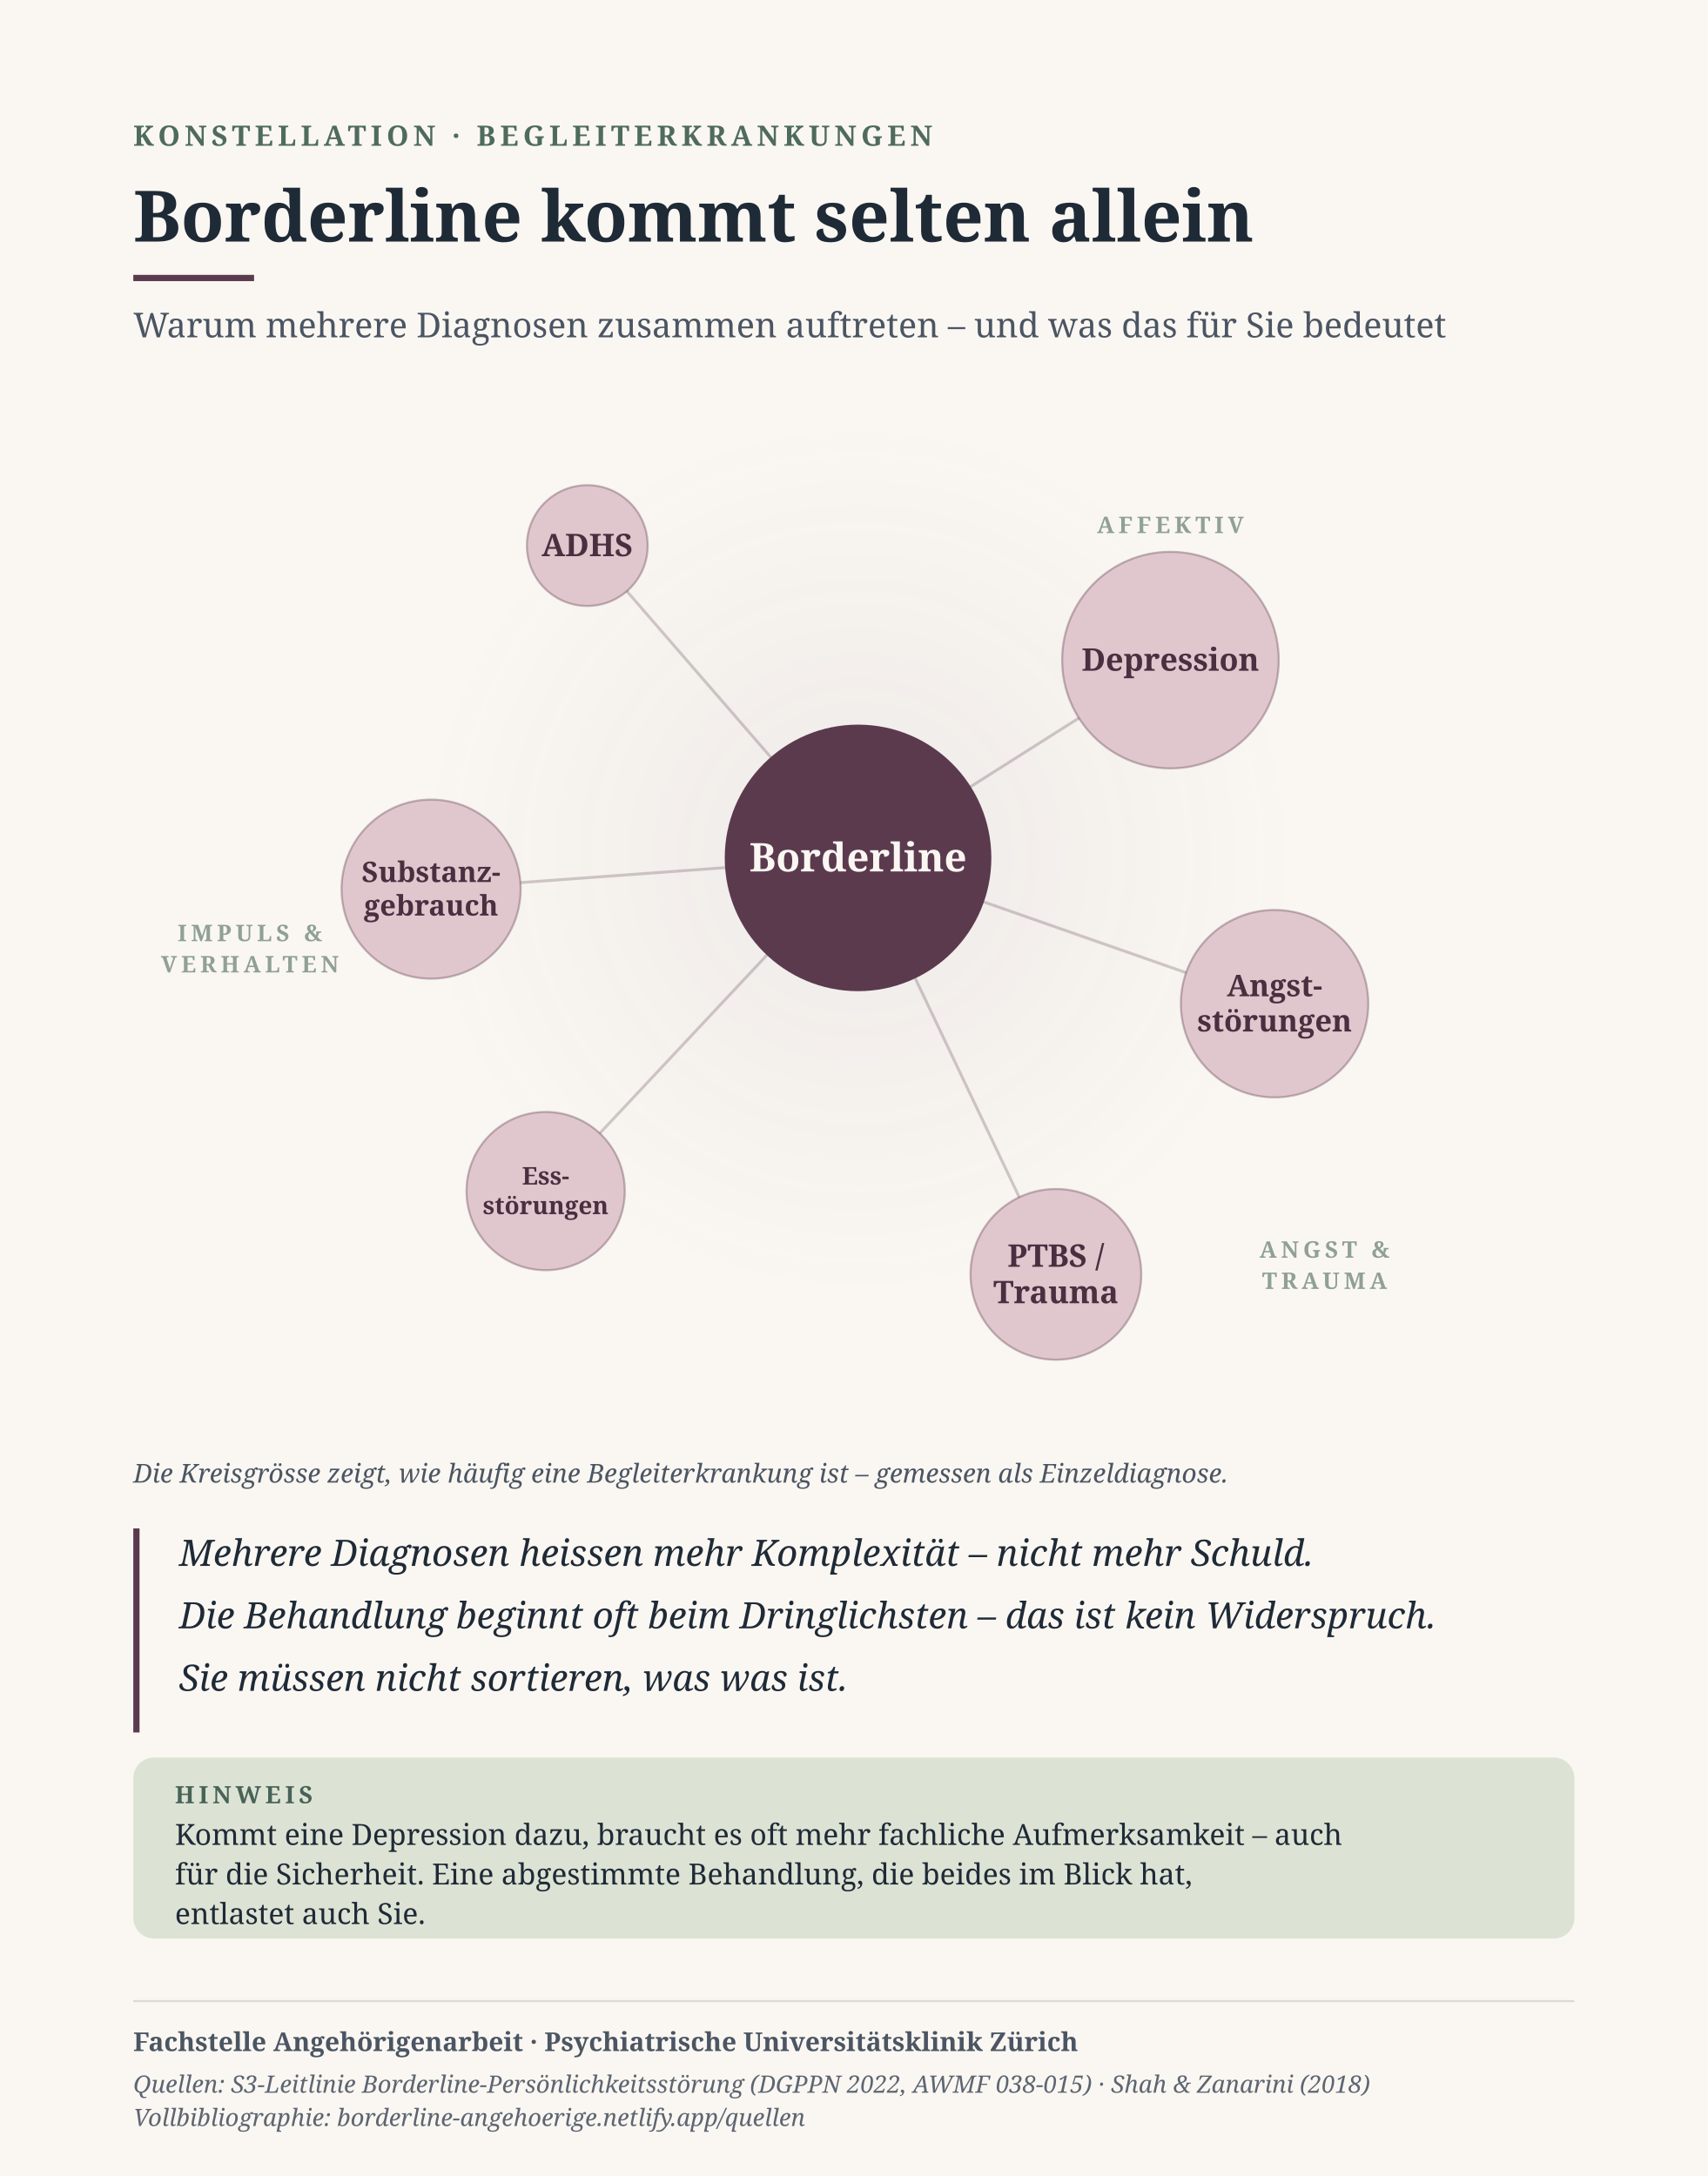
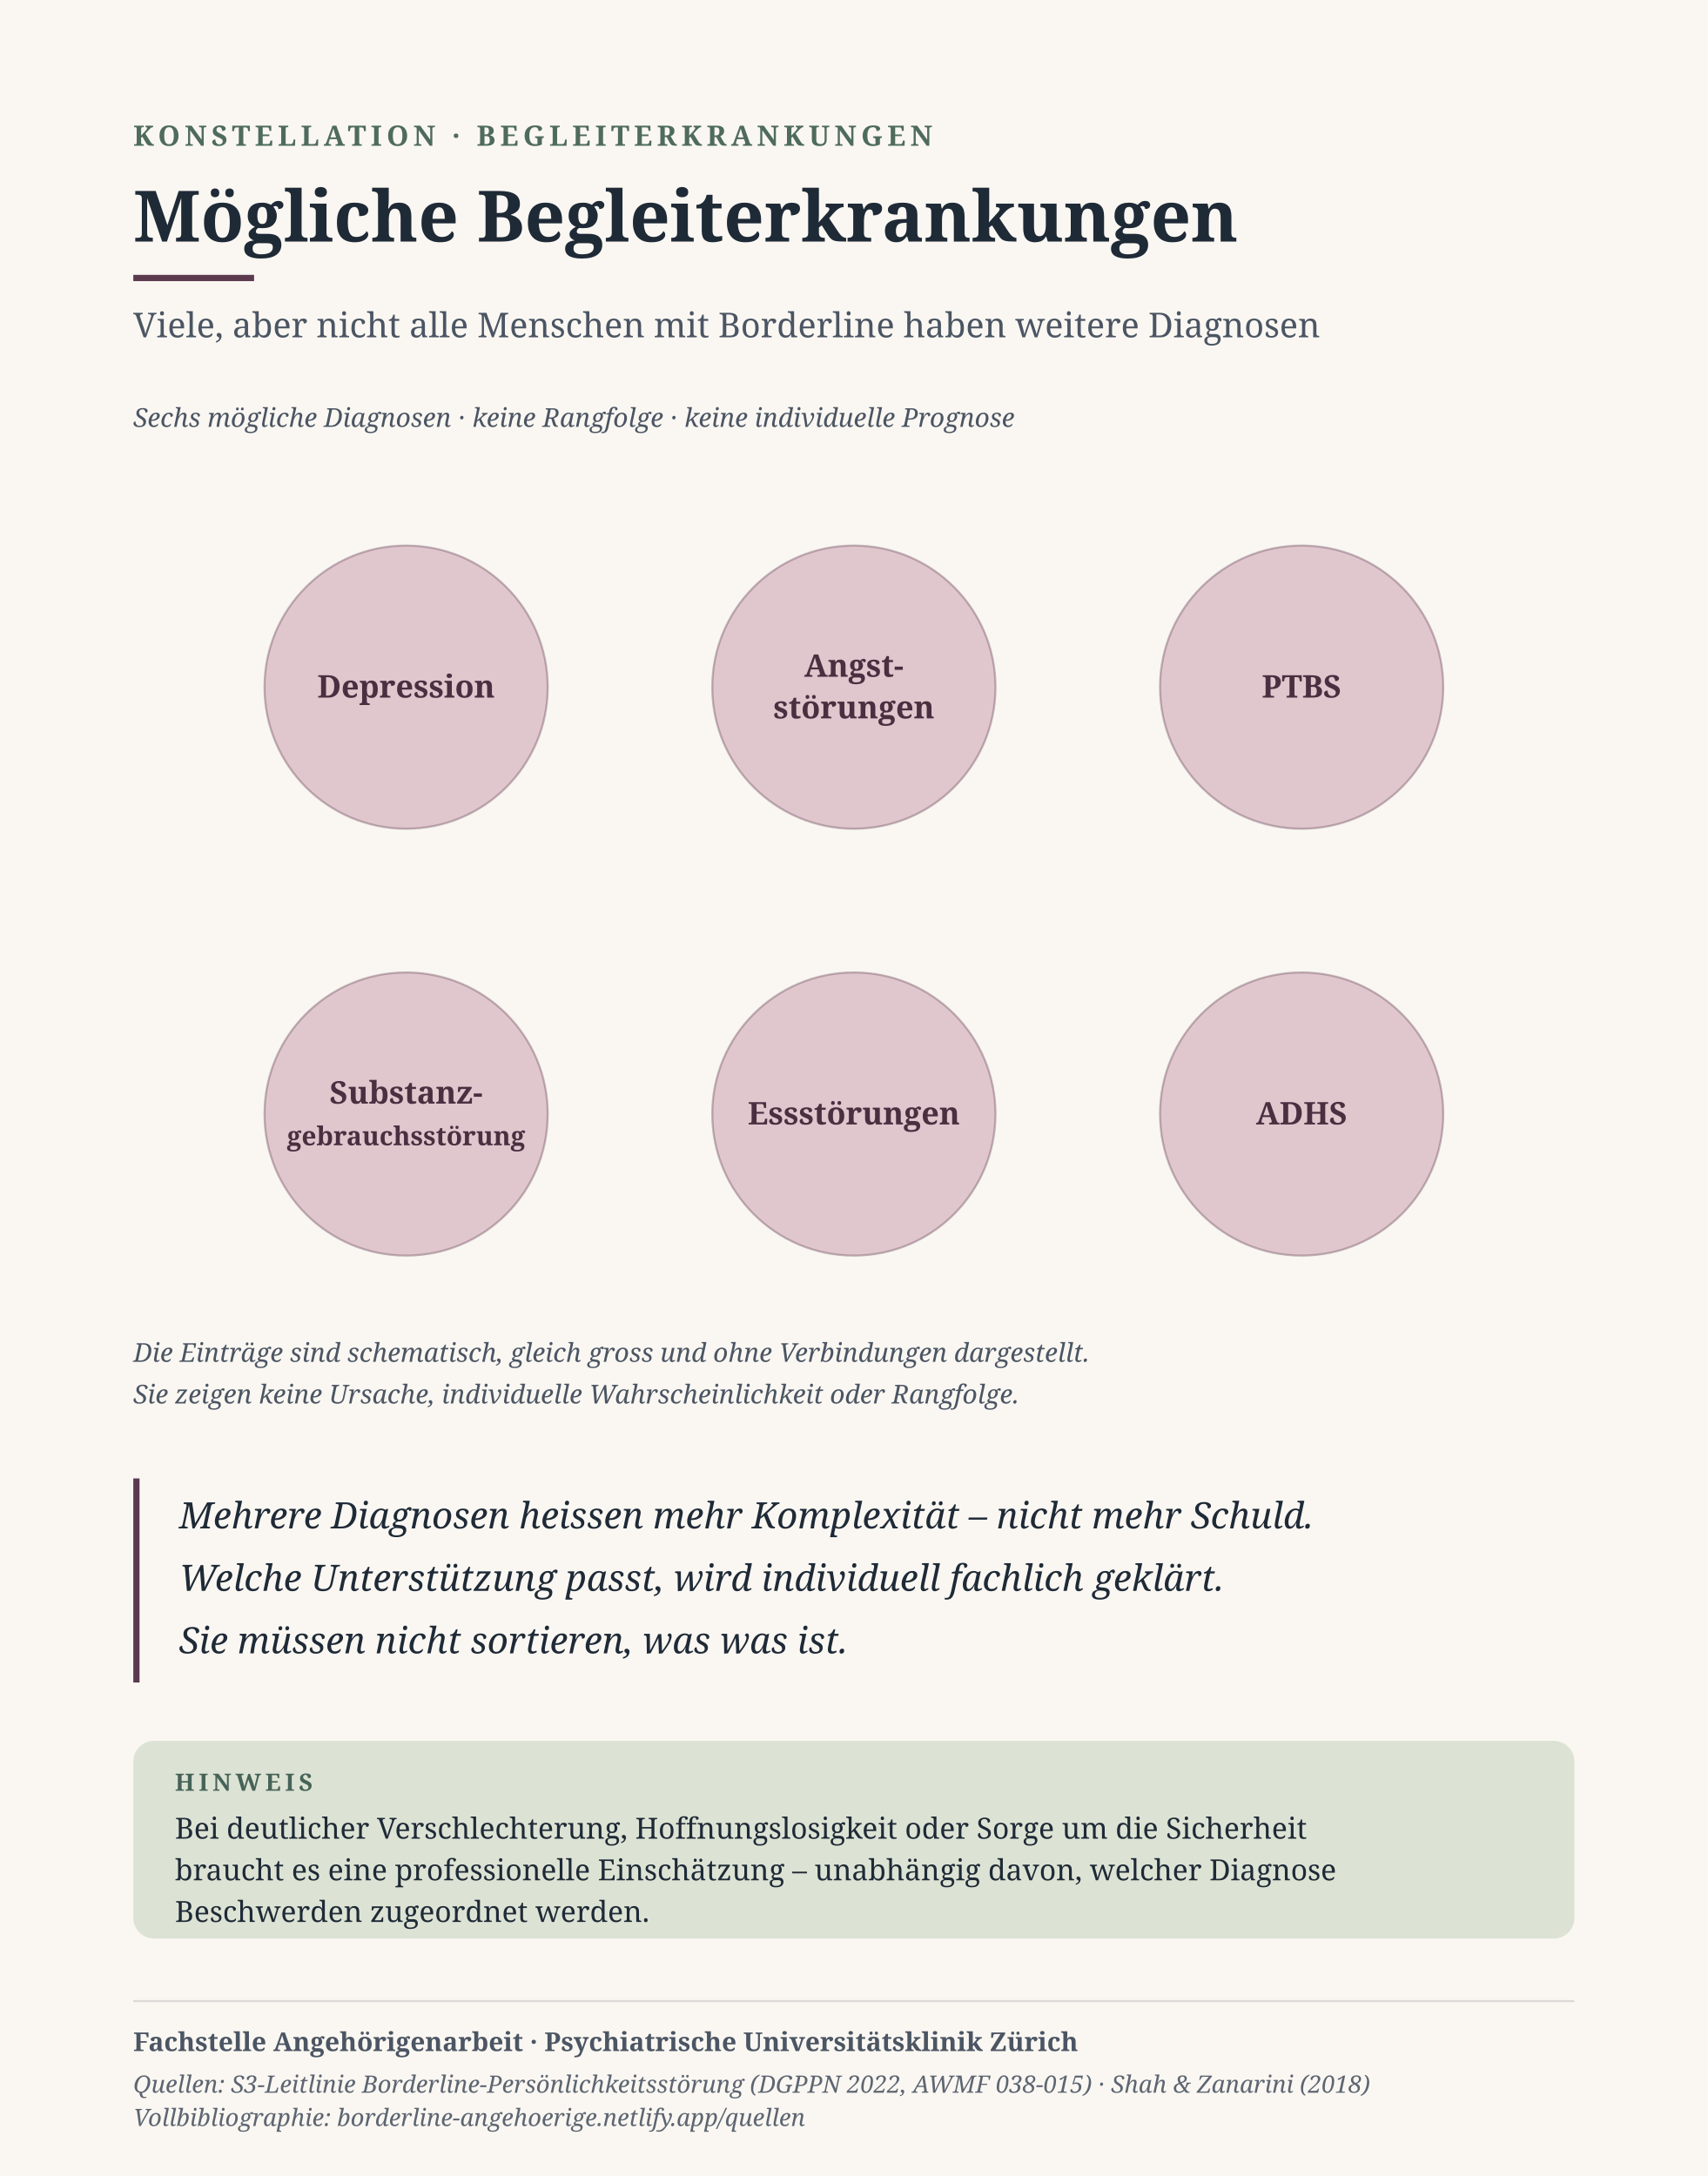
<svg xmlns="http://www.w3.org/2000/svg" viewBox="0 0 820 1045" width="820" height="1045" role="img" aria-labelledby="a2t a2d">
  <rect width="820" height="1045" fill="#faf7f2" />
-   <defs>
-     <radialGradient id="glow" cx="50%" cy="50%" r="50%">
-       <stop offset="0%" stop-color="#5b3a4e" stop-opacity="0.07" />
-       <stop offset="100%" stop-color="#5b3a4e" stop-opacity="0" />
-     </radialGradient>
-   </defs>
-   <text x="64.00" y="70.00" font-family="'Source Serif 4','Source Serif 4 Variable',Georgia,serif" font-size="13.5" fill="#4f6b5e" font-weight="600" font-style="normal" text-anchor="start" letter-spacing="2.2">KONSTELLATION · BEGLEITERKRANKUNGEN</text>
-   <text x="64.00" y="116.00" font-family="'Source Serif 4','Source Serif 4 Variable',Georgia,serif" font-size="34" fill="#1f2a37" font-weight="700" font-style="normal" text-anchor="start">Borderline kommt selten allein</text>
+   <text x="64" y="70" font-family="'Source Serif 4','Source Serif 4 Variable',Georgia,serif" font-size="13.5" fill="#4f6b5e" font-weight="600" text-anchor="start" letter-spacing="2.2">KONSTELLATION · BEGLEITERKRANKUNGEN</text>
+   <text x="64" y="116" font-family="'Source Serif 4','Source Serif 4 Variable',Georgia,serif" font-size="34" fill="#1f2a37" font-weight="700" text-anchor="start">Mögliche Begleiterkrankungen</text>
  <rect x="64" y="132" width="58" height="3" fill="#5b3a4e" />
-   <text x="64.00" y="162.00" font-family="'Source Serif 4','Source Serif 4 Variable',Georgia,serif" font-size="16.5" fill="#4b5563" font-weight="normal" font-style="normal" text-anchor="start">Warum mehrere Diagnosen zusammen auftreten – und was das für Sie bedeutet</text>
-   <circle cx="412" cy="412" r="210" fill="url(#glow)" />
-   <line x1="412" y1="412" x2="562" y2="317" stroke="#5b3a4e" stroke-opacity="0.26" stroke-width="1.4" />
-   <line x1="412" y1="412" x2="612" y2="482" stroke="#5b3a4e" stroke-opacity="0.26" stroke-width="1.4" />
-   <line x1="412" y1="412" x2="507" y2="612" stroke="#5b3a4e" stroke-opacity="0.26" stroke-width="1.4" />
-   <line x1="412" y1="412" x2="207" y2="427" stroke="#5b3a4e" stroke-opacity="0.26" stroke-width="1.4" />
-   <line x1="412" y1="412" x2="262" y2="572" stroke="#5b3a4e" stroke-opacity="0.26" stroke-width="1.4" />
-   <line x1="412" y1="412" x2="282" y2="262" stroke="#5b3a4e" stroke-opacity="0.26" stroke-width="1.4" />
-   <circle cx="562" cy="317" r="52" fill="#e0c6cd" stroke="#5b3a4e" stroke-opacity="0.35" stroke-width="1" />
-   <text x="562.00" y="322.10" font-family="'Source Serif 4','Source Serif 4 Variable',Georgia,serif" font-size="15.0" fill="#4a2f40" font-weight="600" font-style="normal" text-anchor="middle">Depression</text>
-   <circle cx="612" cy="482" r="45" fill="#e0c6cd" stroke="#5b3a4e" stroke-opacity="0.35" stroke-width="1" />
-   <text x="612.00" y="478.45" font-family="'Source Serif 4','Source Serif 4 Variable',Georgia,serif" font-size="14.4" fill="#4a2f40" font-weight="600" font-style="normal" text-anchor="middle">Angst-</text>
-   <text x="612.00" y="495.35" font-family="'Source Serif 4','Source Serif 4 Variable',Georgia,serif" font-size="14.4" fill="#4a2f40" font-weight="600" font-style="normal" text-anchor="middle">störungen</text>
-   <circle cx="507" cy="612" r="41" fill="#e0c6cd" stroke="#5b3a4e" stroke-opacity="0.35" stroke-width="1" />
-   <text x="507.00" y="608.35" font-family="'Source Serif 4','Source Serif 4 Variable',Georgia,serif" font-size="15.0" fill="#4a2f40" font-weight="600" font-style="normal" text-anchor="middle">PTBS /</text>
-   <text x="507.00" y="625.85" font-family="'Source Serif 4','Source Serif 4 Variable',Georgia,serif" font-size="15.0" fill="#4a2f40" font-weight="600" font-style="normal" text-anchor="middle">Trauma</text>
-   <circle cx="207" cy="427" r="43" fill="#e0c6cd" stroke="#5b3a4e" stroke-opacity="0.35" stroke-width="1" />
-   <text x="207.00" y="423.57" font-family="'Source Serif 4','Source Serif 4 Variable',Georgia,serif" font-size="13.6" fill="#4a2f40" font-weight="600" font-style="normal" text-anchor="middle">Substanz-</text>
-   <text x="207.00" y="439.67" font-family="'Source Serif 4','Source Serif 4 Variable',Georgia,serif" font-size="13.6" fill="#4a2f40" font-weight="600" font-style="normal" text-anchor="middle">gebrauch</text>
-   <circle cx="262" cy="572" r="38" fill="#e0c6cd" stroke="#5b3a4e" stroke-opacity="0.35" stroke-width="1" />
-   <text x="262.00" y="568.88" font-family="'Source Serif 4','Source Serif 4 Variable',Georgia,serif" font-size="11.7" fill="#4a2f40" font-weight="600" font-style="normal" text-anchor="middle">Ess-</text>
-   <text x="262.00" y="583.08" font-family="'Source Serif 4','Source Serif 4 Variable',Georgia,serif" font-size="11.7" fill="#4a2f40" font-weight="600" font-style="normal" text-anchor="middle">störungen</text>
-   <circle cx="282" cy="262" r="29" fill="#e0c6cd" stroke="#5b3a4e" stroke-opacity="0.35" stroke-width="1" />
-   <text x="282.00" y="267.10" font-family="'Source Serif 4','Source Serif 4 Variable',Georgia,serif" font-size="15.0" fill="#4a2f40" font-weight="600" font-style="normal" text-anchor="middle">ADHS</text>
-   <text x="562.00" y="256.00" font-family="'Source Serif 4','Source Serif 4 Variable',Georgia,serif" font-size="11" fill="#4f6b5e" font-weight="600" font-style="normal" text-anchor="middle" letter-spacing="2" opacity="0.62">AFFEKTIV</text>
-   <text x="636.00" y="604.00" font-family="'Source Serif 4','Source Serif 4 Variable',Georgia,serif" font-size="11" fill="#4f6b5e" font-weight="600" font-style="normal" text-anchor="middle" letter-spacing="2" opacity="0.62">ANGST &amp;</text>
-   <text x="636.00" y="619.00" font-family="'Source Serif 4','Source Serif 4 Variable',Georgia,serif" font-size="11" fill="#4f6b5e" font-weight="600" font-style="normal" text-anchor="middle" letter-spacing="2" opacity="0.62">TRAUMA</text>
-   <text x="120.00" y="452.00" font-family="'Source Serif 4','Source Serif 4 Variable',Georgia,serif" font-size="11" fill="#4f6b5e" font-weight="600" font-style="normal" text-anchor="middle" letter-spacing="2" opacity="0.62">IMPULS &amp;</text>
-   <text x="120.00" y="467.00" font-family="'Source Serif 4','Source Serif 4 Variable',Georgia,serif" font-size="11" fill="#4f6b5e" font-weight="600" font-style="normal" text-anchor="middle" letter-spacing="2" opacity="0.62">VERHALTEN</text>
-   <circle cx="412" cy="412" r="64" fill="#5b3a4e" />
-   <text x="412.00" y="418.50" font-family="'Source Serif 4','Source Serif 4 Variable',Georgia,serif" font-size="19" fill="#faf7f2" font-weight="600" font-style="normal" text-anchor="middle">Borderline</text>
-   <text x="64.00" y="712.00" font-family="'Source Serif 4','Source Serif 4 Variable',Georgia,serif" font-size="12.5" fill="#4b5563" font-weight="normal" font-style="italic" text-anchor="start">Die Kreisgrösse zeigt, wie häufig eine Begleiterkrankung ist – gemessen als Einzeldiagnose.</text>
-   <rect x="64" y="734" width="3" height="98" fill="#5b3a4e" />
-   <text x="86.00" y="752.00" font-family="'Source Serif 4','Source Serif 4 Variable',Georgia,serif" font-size="17.5" fill="#1f2a37" font-weight="normal" font-style="italic" text-anchor="start">Mehrere Diagnosen heissen mehr Komplexität – nicht mehr Schuld.</text>
-   <text x="86.00" y="782.00" font-family="'Source Serif 4','Source Serif 4 Variable',Georgia,serif" font-size="17.5" fill="#1f2a37" font-weight="normal" font-style="italic" text-anchor="start">Die Behandlung beginnt oft beim Dringlichsten – das ist kein Widerspruch.</text>
-   <text x="86.00" y="812.00" font-family="'Source Serif 4','Source Serif 4 Variable',Georgia,serif" font-size="17.5" fill="#1f2a37" font-weight="normal" font-style="italic" text-anchor="start">Sie müssen nicht sortieren, was was ist.</text>
-   <rect x="64" y="844" width="692" height="87" rx="10" fill="#dde3d4" />
-   <text x="84.00" y="866.00" font-family="'Source Serif 4','Source Serif 4 Variable',Georgia,serif" font-size="11.5" fill="#476358" font-weight="700" font-style="normal" text-anchor="start" letter-spacing="2.0">HINWEIS</text>
-   <text x="84.00" y="886.00" font-family="'Source Serif 4','Source Serif 4 Variable',Georgia,serif" font-size="14" fill="#1f2a37" font-weight="normal" font-style="normal" text-anchor="start">Kommt eine Depression dazu, braucht es oft mehr fachliche Aufmerksamkeit – auch</text>
-   <text x="84.00" y="905.00" font-family="'Source Serif 4','Source Serif 4 Variable',Georgia,serif" font-size="14" fill="#1f2a37" font-weight="normal" font-style="normal" text-anchor="start">für die Sicherheit. Eine abgestimmte Behandlung, die beides im Blick hat,</text>
-   <text x="84.00" y="924.00" font-family="'Source Serif 4','Source Serif 4 Variable',Georgia,serif" font-size="14" fill="#1f2a37" font-weight="normal" font-style="normal" text-anchor="start">entlastet auch Sie.</text>
+   <text x="64" y="162" font-family="'Source Serif 4','Source Serif 4 Variable',Georgia,serif" font-size="16.5" fill="#4b5563" text-anchor="start">Viele, aber nicht alle Menschen mit Borderline haben weitere Diagnosen</text>
+   <text x="64" y="205" font-family="'Source Serif 4','Source Serif 4 Variable',Georgia,serif" font-size="12.5" fill="#4b5563" font-style="italic" text-anchor="start">Sechs mögliche Diagnosen · keine Rangfolge · keine individuelle Prognose</text>
+   <g id="diagnosis-list" data-layout="equal-list" aria-hidden="true">
+     <circle cx="195" cy="330" r="68" fill="#e0c6cd" stroke="#5b3a4e" stroke-opacity="0.35" stroke-width="1" />
+     <text x="195" y="335" font-family="'Source Serif 4','Source Serif 4 Variable',Georgia,serif" font-size="15" fill="#4a2f40" font-weight="600" text-anchor="middle">Depression</text>
+     <circle cx="410" cy="330" r="68" fill="#e0c6cd" stroke="#5b3a4e" stroke-opacity="0.35" stroke-width="1" />
+     <text x="410" y="325" font-family="'Source Serif 4','Source Serif 4 Variable',Georgia,serif" font-size="15" fill="#4a2f40" font-weight="600" text-anchor="middle">Angst-</text>
+     <text x="410" y="345" font-family="'Source Serif 4','Source Serif 4 Variable',Georgia,serif" font-size="15" fill="#4a2f40" font-weight="600" text-anchor="middle">störungen</text>
+     <circle cx="625" cy="330" r="68" fill="#e0c6cd" stroke="#5b3a4e" stroke-opacity="0.35" stroke-width="1" />
+     <text x="625" y="335" font-family="'Source Serif 4','Source Serif 4 Variable',Georgia,serif" font-size="15" fill="#4a2f40" font-weight="600" text-anchor="middle">PTBS</text>
+     <circle cx="195" cy="535" r="68" fill="#e0c6cd" stroke="#5b3a4e" stroke-opacity="0.35" stroke-width="1" />
+     <text x="195" y="530" font-family="'Source Serif 4','Source Serif 4 Variable',Georgia,serif" font-size="15" fill="#4a2f40" font-weight="600" text-anchor="middle">Substanz-</text>
+     <text x="195" y="550" font-family="'Source Serif 4','Source Serif 4 Variable',Georgia,serif" font-size="12.5" fill="#4a2f40" font-weight="600" text-anchor="middle">gebrauchsstörung</text>
+     <circle cx="410" cy="535" r="68" fill="#e0c6cd" stroke="#5b3a4e" stroke-opacity="0.35" stroke-width="1" />
+     <text x="410" y="540" font-family="'Source Serif 4','Source Serif 4 Variable',Georgia,serif" font-size="15" fill="#4a2f40" font-weight="600" text-anchor="middle">Essstörungen</text>
+     <circle cx="625" cy="535" r="68" fill="#e0c6cd" stroke="#5b3a4e" stroke-opacity="0.35" stroke-width="1" />
+     <text x="625" y="540" font-family="'Source Serif 4','Source Serif 4 Variable',Georgia,serif" font-size="15" fill="#4a2f40" font-weight="600" text-anchor="middle">ADHS</text>
+   </g>
+   <text x="64" y="654" font-family="'Source Serif 4','Source Serif 4 Variable',Georgia,serif" font-size="12.5" fill="#4b5563" font-style="italic" text-anchor="start">Die Einträge sind schematisch, gleich gross und ohne Verbindungen dargestellt.</text>
+   <text x="64" y="674" font-family="'Source Serif 4','Source Serif 4 Variable',Georgia,serif" font-size="12.5" fill="#4b5563" font-style="italic" text-anchor="start">Sie zeigen keine Ursache, individuelle Wahrscheinlichkeit oder Rangfolge.</text>
+   <rect x="64" y="710" width="3" height="98" fill="#5b3a4e" />
+   <text x="86" y="734" font-family="'Source Serif 4','Source Serif 4 Variable',Georgia,serif" font-size="17.5" fill="#1f2a37" font-style="italic" text-anchor="start">Mehrere Diagnosen heissen mehr Komplexität – nicht mehr Schuld.</text>
+   <text x="86" y="764" font-family="'Source Serif 4','Source Serif 4 Variable',Georgia,serif" font-size="17.5" fill="#1f2a37" font-style="italic" text-anchor="start">Welche Unterstützung passt, wird individuell fachlich geklärt.</text>
+   <text x="86" y="794" font-family="'Source Serif 4','Source Serif 4 Variable',Georgia,serif" font-size="17.5" fill="#1f2a37" font-style="italic" text-anchor="start">Sie müssen nicht sortieren, was was ist.</text>
+   <rect x="64" y="836" width="692" height="95" rx="10" fill="#dde3d4" />
+   <text x="84" y="860" font-family="'Source Serif 4','Source Serif 4 Variable',Georgia,serif" font-size="11.5" fill="#476358" font-weight="700" text-anchor="start" letter-spacing="2">HINWEIS</text>
+   <text x="84" y="883" font-family="'Source Serif 4','Source Serif 4 Variable',Georgia,serif" font-size="14" fill="#1f2a37" text-anchor="start">Bei deutlicher Verschlechterung, Hoffnungslosigkeit oder Sorge um die Sicherheit</text>
+   <text x="84" y="903" font-family="'Source Serif 4','Source Serif 4 Variable',Georgia,serif" font-size="14" fill="#1f2a37" text-anchor="start">braucht es eine professionelle Einschätzung – unabhängig davon, welcher Diagnose</text>
+   <text x="84" y="923" font-family="'Source Serif 4','Source Serif 4 Variable',Georgia,serif" font-size="14" fill="#1f2a37" text-anchor="start">Beschwerden zugeordnet werden.</text>
  <line x1="64" y1="961" x2="756" y2="961" stroke="#1f2a37" stroke-opacity="0.14" stroke-width="1" />
-   <text x="64.00" y="985.00" font-family="'Source Serif 4','Source Serif 4 Variable',Georgia,serif" font-size="12.5" fill="#4b5563" font-weight="600" font-style="normal" text-anchor="start">Fachstelle Angehörigenarbeit · Psychiatrische Universitätsklinik Zürich</text>
-   <text x="64.00" y="1005.00" font-family="'Source Serif 4','Source Serif 4 Variable',Georgia,serif" font-size="11.5" fill="#4b5563" font-weight="normal" font-style="italic" text-anchor="start" opacity="0.9">Quellen: S3-Leitlinie Borderline-Persönlichkeitsstörung (DGPPN 2022, AWMF 038-015) · Shah &amp; Zanarini (2018)</text>
-   <text x="64.00" y="1021.00" font-family="'Source Serif 4','Source Serif 4 Variable',Georgia,serif" font-size="11.5" fill="#4b5563" font-weight="normal" font-style="italic" text-anchor="start" opacity="0.9">Vollbibliographie: borderline-angehoerige.netlify.app/quellen</text>
+   <text x="64" y="985" font-family="'Source Serif 4','Source Serif 4 Variable',Georgia,serif" font-size="12.5" fill="#4b5563" font-weight="600" text-anchor="start">Fachstelle Angehörigenarbeit · Psychiatrische Universitätsklinik Zürich</text>
+   <text x="64" y="1005" font-family="'Source Serif 4','Source Serif 4 Variable',Georgia,serif" font-size="11.5" fill="#4b5563" font-style="italic" text-anchor="start" opacity="0.9">Quellen: S3-Leitlinie Borderline-Persönlichkeitsstörung (DGPPN 2022, AWMF 038-015) · Shah &amp; Zanarini (2018)</text>
+   <text x="64" y="1021" font-family="'Source Serif 4','Source Serif 4 Variable',Georgia,serif" font-size="11.5" fill="#4b5563" font-style="italic" text-anchor="start" opacity="0.9">Vollbibliographie: borderline-angehoerige.netlify.app/quellen</text>
</svg>
